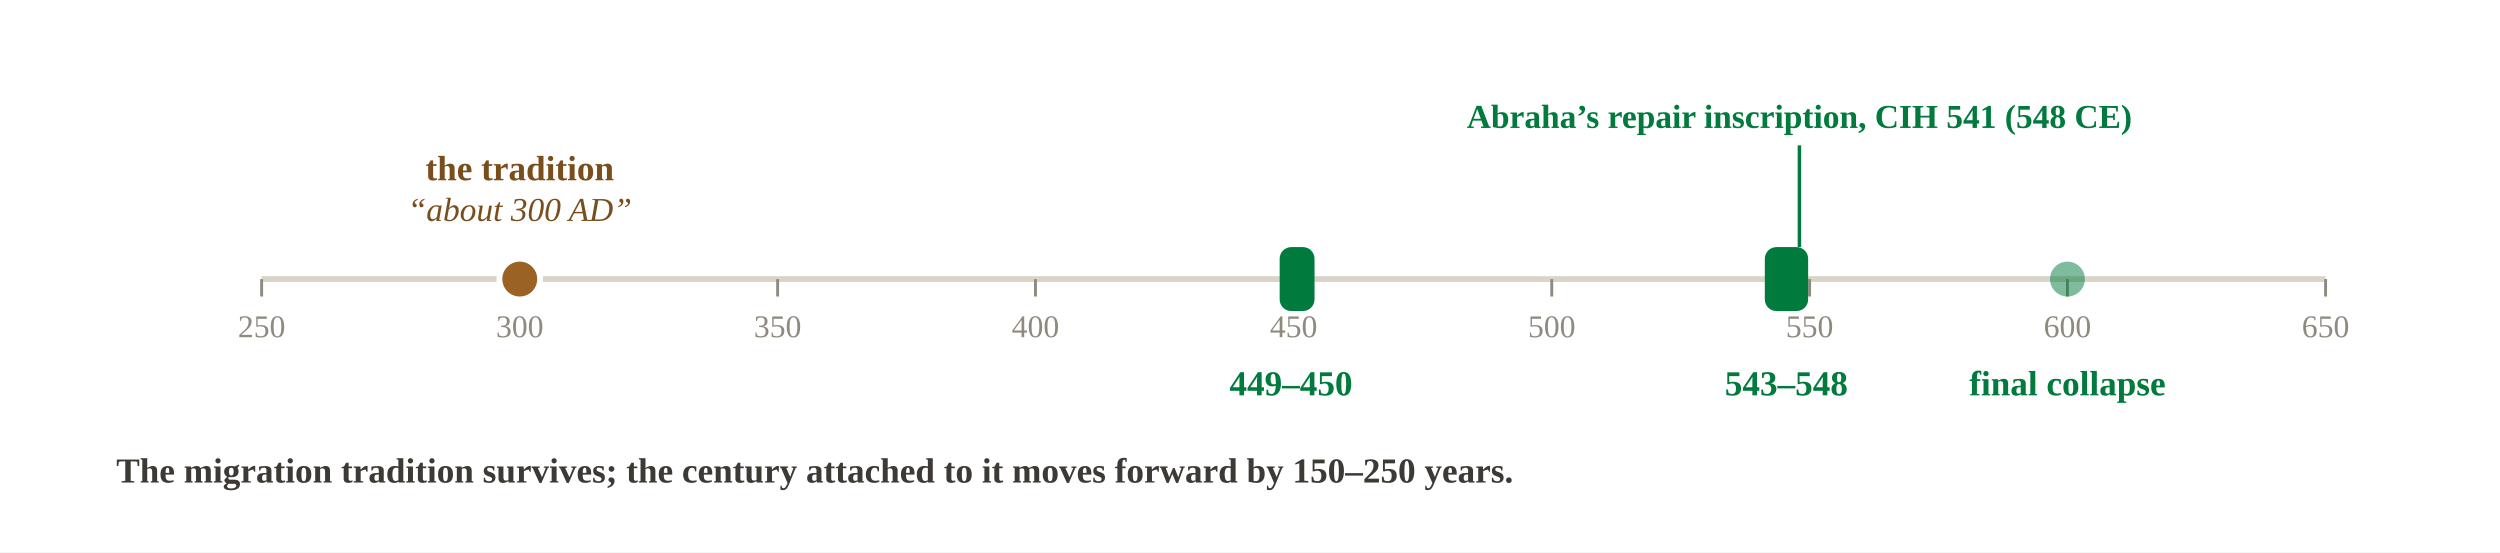
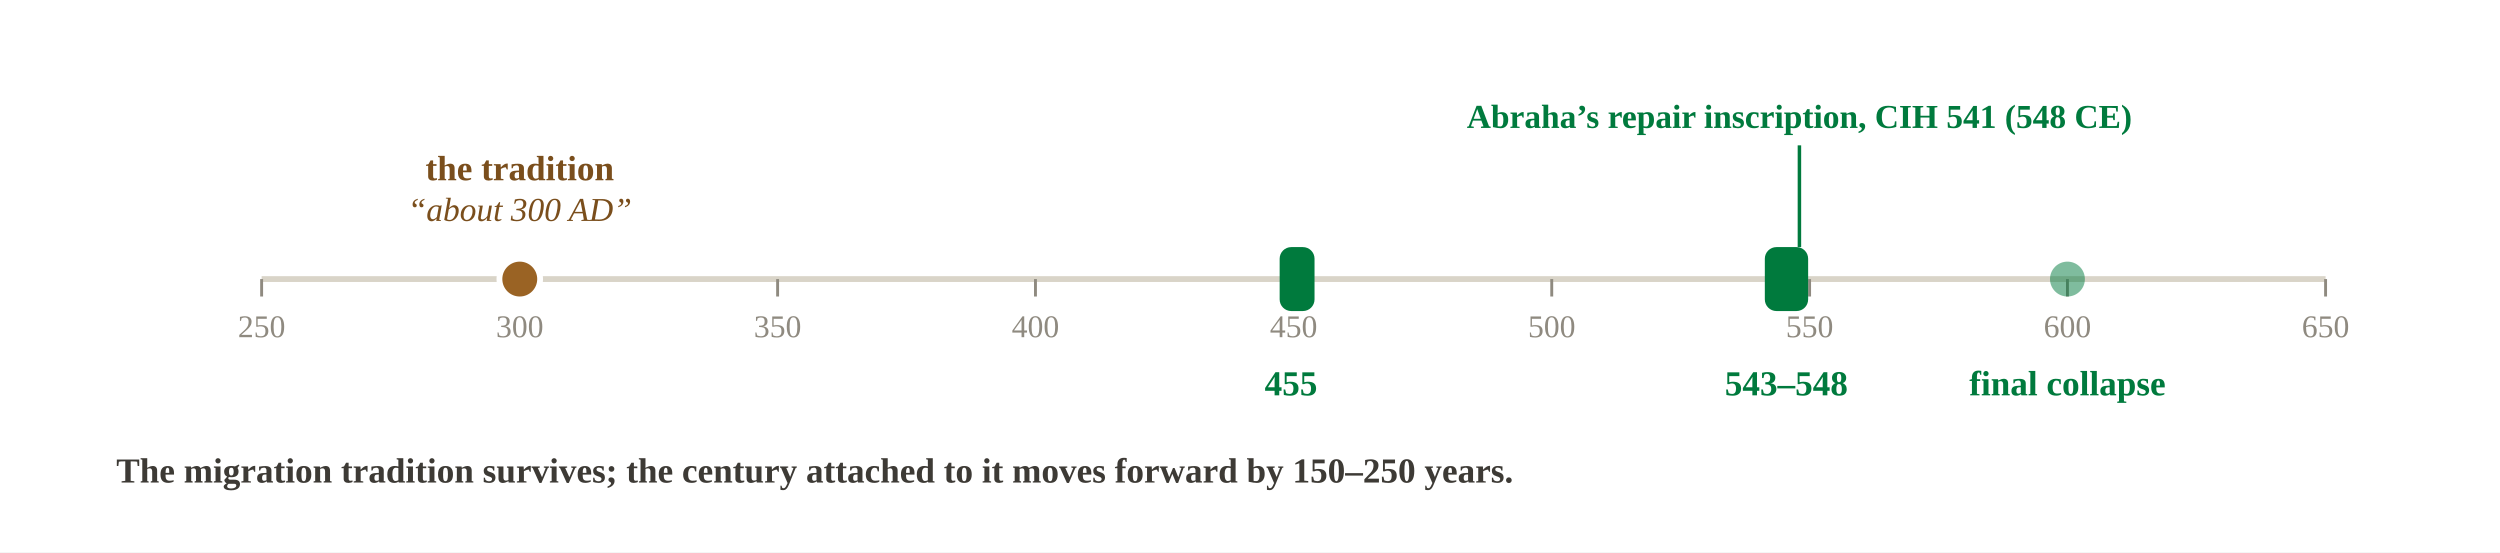
<svg viewBox="0 0 860 190" width="100%" role="img" aria-label="The tradition dates the departure to about 300 AD; the dam breaches are fifth and sixth century">
  <rect width="860" height="190" fill="#FFFFFF" />
  <line x1="90" y1="96" x2="800" y2="96" stroke="#D9D4C8" stroke-width="2" />
  <line x1="90.0" y1="96" x2="90.0" y2="102" stroke="#8F8A80" />
  <text x="90.0" y="116.0" font-size="10.9" fill="#8F8A80" text-anchor="middle" font-weight="400" font-style="normal" letter-spacing="0" font-family="Times New Roman, Times, serif">250</text>
  <line x1="178.8" y1="96" x2="178.8" y2="102" stroke="#8F8A80" />
  <text x="178.8" y="116.0" font-size="10.9" fill="#8F8A80" text-anchor="middle" font-weight="400" font-style="normal" letter-spacing="0" font-family="Times New Roman, Times, serif">300</text>
  <line x1="267.5" y1="96" x2="267.5" y2="102" stroke="#8F8A80" />
  <text x="267.5" y="116.0" font-size="10.9" fill="#8F8A80" text-anchor="middle" font-weight="400" font-style="normal" letter-spacing="0" font-family="Times New Roman, Times, serif">350</text>
  <line x1="356.2" y1="96" x2="356.2" y2="102" stroke="#8F8A80" />
  <text x="356.2" y="116.0" font-size="10.9" fill="#8F8A80" text-anchor="middle" font-weight="400" font-style="normal" letter-spacing="0" font-family="Times New Roman, Times, serif">400</text>
  <line x1="445.0" y1="96" x2="445.0" y2="102" stroke="#8F8A80" />
  <text x="445.0" y="116.0" font-size="10.9" fill="#8F8A80" text-anchor="middle" font-weight="400" font-style="normal" letter-spacing="0" font-family="Times New Roman, Times, serif">450</text>
  <line x1="533.8" y1="96" x2="533.8" y2="102" stroke="#8F8A80" />
  <text x="533.8" y="116.0" font-size="10.9" fill="#8F8A80" text-anchor="middle" font-weight="400" font-style="normal" letter-spacing="0" font-family="Times New Roman, Times, serif">500</text>
  <line x1="622.5" y1="96" x2="622.5" y2="102" stroke="#8F8A80" />
  <text x="622.5" y="116.0" font-size="10.9" fill="#8F8A80" text-anchor="middle" font-weight="400" font-style="normal" letter-spacing="0" font-family="Times New Roman, Times, serif">550</text>
  <line x1="711.2" y1="96" x2="711.2" y2="102" stroke="#8F8A80" />
  <text x="711.2" y="116.0" font-size="10.9" fill="#8F8A80" text-anchor="middle" font-weight="400" font-style="normal" letter-spacing="0" font-family="Times New Roman, Times, serif">600</text>
  <line x1="800.0" y1="96" x2="800.0" y2="102" stroke="#8F8A80" />
  <text x="800.0" y="116.0" font-size="10.9" fill="#8F8A80" text-anchor="middle" font-weight="400" font-style="normal" letter-spacing="0" font-family="Times New Roman, Times, serif">650</text>
  <circle cx="178.8" cy="96" r="7" fill="#9A6324" stroke="#FFFFFF" stroke-width="2" />
  <text x="178.8" y="62.0" font-size="12.1" fill="#7A4E1C" text-anchor="middle" font-weight="700" font-style="normal" letter-spacing="0" font-family="Times New Roman, Times, serif">the tradition</text>
  <text x="178.8" y="76.0" font-size="11.5" fill="#7A4E1C" text-anchor="middle" font-weight="400" font-style="italic" letter-spacing="0" font-family="Times New Roman, Times, serif">“about 300 AD”</text>
  <rect x="440.2" y="85" width="12.0" height="22" fill="#007A3D" rx="4" />
-   <text x="444.1" y="136.0" font-size="12.1" fill="#007A3D" text-anchor="middle" font-weight="700" font-style="normal" letter-spacing="0" font-family="Times New Roman, Times, serif">449–450</text>
+   <text x="444.1" y="136.0" font-size="12.1" fill="#007A3D" text-anchor="middle" font-weight="700" font-style="normal" letter-spacing="0" font-family="Times New Roman, Times, serif">455</text>
  <rect x="607.1" y="85" width="14.9" height="22" fill="#007A3D" rx="4" />
  <text x="614.5" y="136.0" font-size="12.1" fill="#007A3D" text-anchor="middle" font-weight="700" font-style="normal" letter-spacing="0" font-family="Times New Roman, Times, serif">543–548</text>
  <text x="711.2" y="136.0" font-size="12.1" fill="#007A3D" text-anchor="middle" font-weight="700" font-style="normal" letter-spacing="0" font-family="Times New Roman, Times, serif">final collapse</text>
  <circle cx="711.2" cy="96" r="6" fill="#007A3D" opacity=".5" />
  <line x1="619.0" y1="85" x2="619.0" y2="50" stroke="#007A3D" stroke-width="1.2" />
  <text x="619.0" y="44.0" font-size="11.5" fill="#007A3D" text-anchor="middle" font-weight="700" font-style="normal" letter-spacing="0" font-family="Times New Roman, Times, serif">Abraha’s repair inscription, CIH 541 (548 CE)</text>
  <text x="40.0" y="166.0" font-size="12.1" fill="#3D3A35" text-anchor="start" font-weight="700" font-style="normal" letter-spacing="0" font-family="Times New Roman, Times, serif">The migration tradition survives; the century attached to it moves forward by 150–250 years.</text>
</svg>
